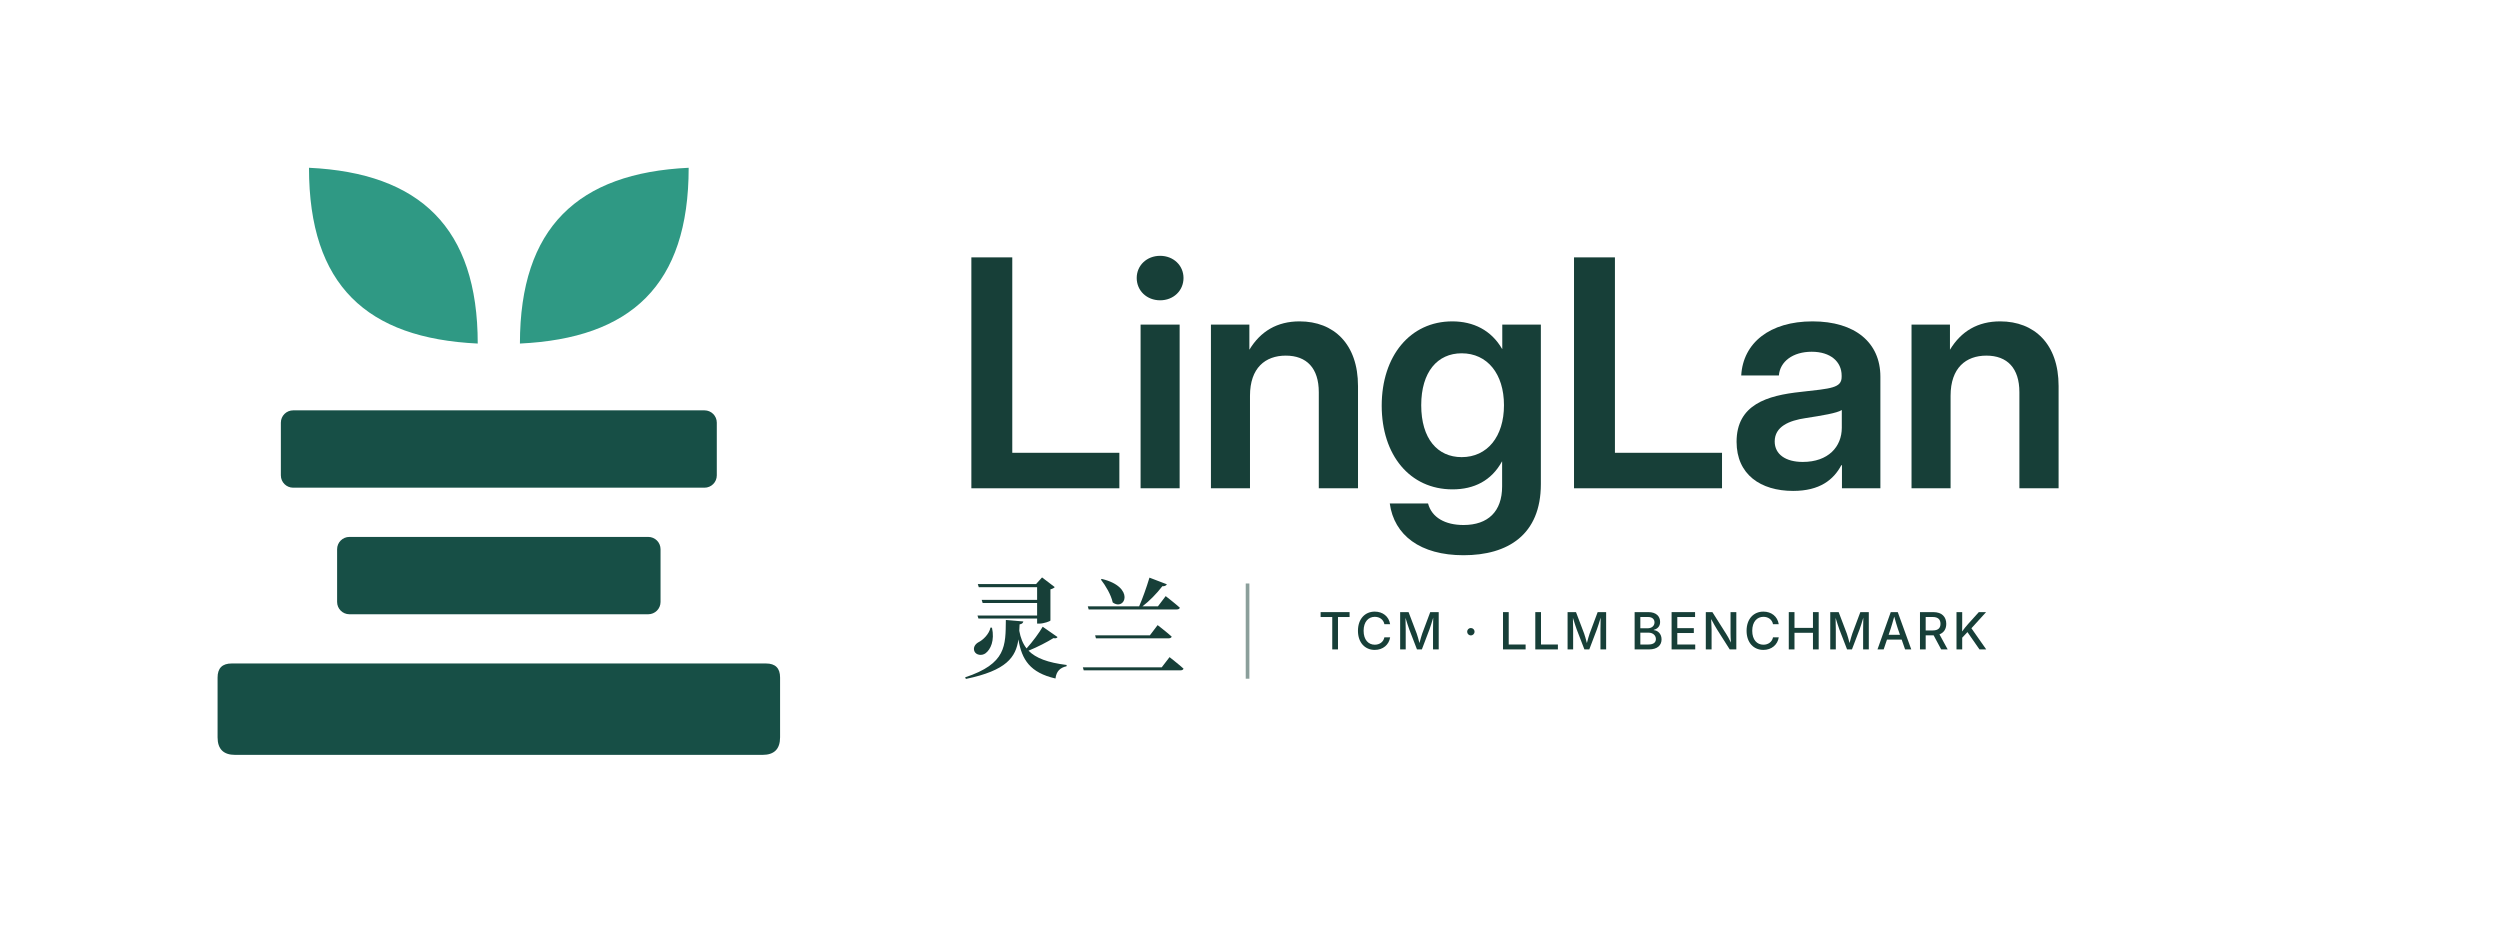
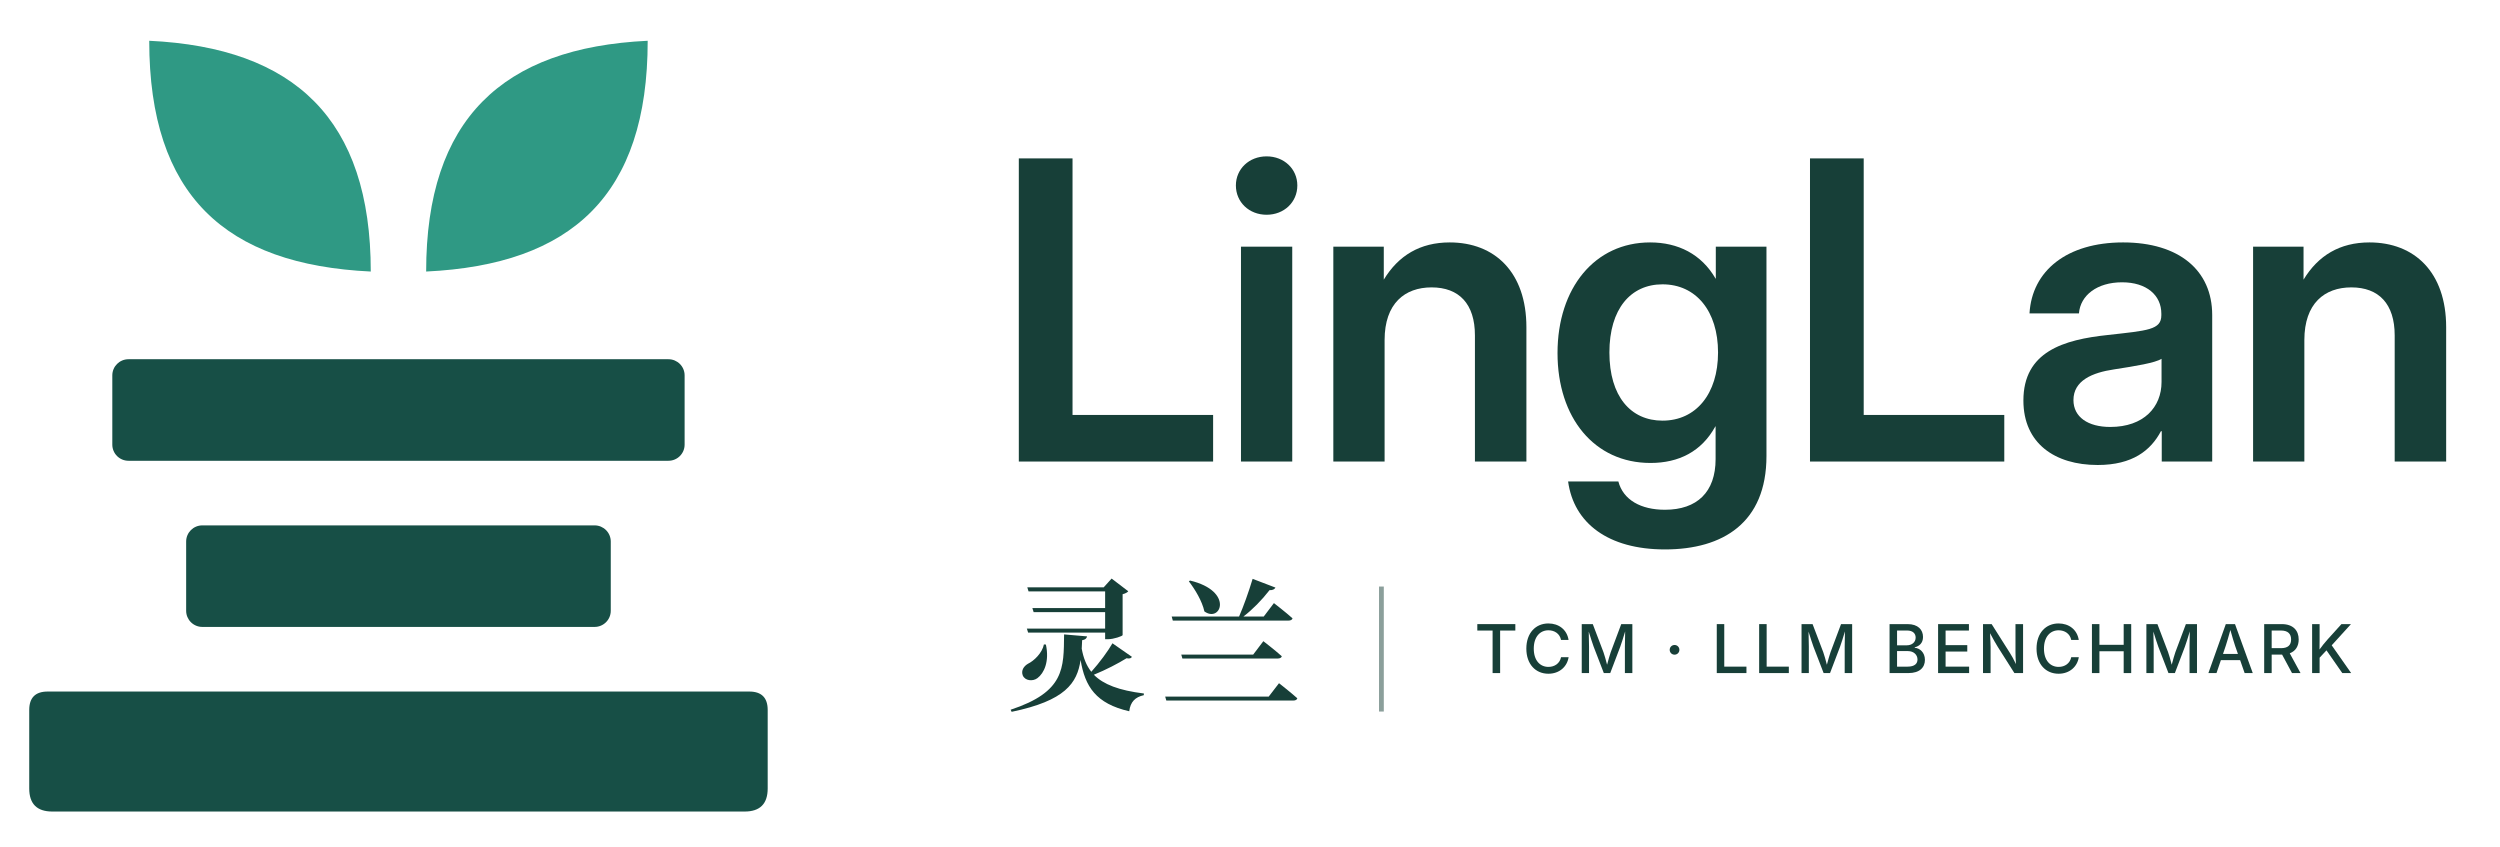
- <svg xmlns="http://www.w3.org/2000/svg" width="1024" height="384" viewBox="0 0 1024 384" role="img" aria-labelledby="title desc">
+ <svg xmlns="http://www.w3.org/2000/svg" width="780" height="264" viewBox="80 56 780 264" role="img" aria-labelledby="title desc">
  <g transform="translate(20 14) scale(.72)">
    <g id="linglan-symbol" aria-label="由叶形笔画与三横构成的兰字标记">
      <path id="leaf-left" d="M148 76 C211 79 244 110 244 176 C181 173 148 143 148 76 Z" fill="#2F9984" />
      <path id="leaf-right" d="M364 76 C301 79 268 110 268 176 C331 173 364 143 364 76 Z" fill="#2F9984" />
      <rect id="folio-upper" x="132" y="214" width="248" height="44" rx="7" fill="#174F46" />
      <rect id="folio-middle" x="164" y="286" width="184" height="44" rx="7" fill="#174F46" />
      <path id="folio-base" d="M104 358 H408 Q416 358 416 366 V400 Q416 410 406 410 H106 Q96 410 96 400 V366 Q96 358 104 358 Z" fill="#174F46" />
    </g>
  </g>
  <g id="wordmark-latin" aria-label="LingLan" fill="#173F38" transform="translate(390 200) scale(0.06347656 -0.06347656)">
    <path transform="translate(0 0)" d="M124 0H1079V229H388V1490H124Z" />
    <path transform="translate(1103.945 0)" d="M112 0H364V1056H112ZM238 1213C324 1213 389 1275 389 1357C389 1438 324 1500 238 1500C152 1500 87 1438 87 1357C87 1275 152 1213 238 1213Z" />
    <path transform="translate(1557.889 0)" d="M364 597C364 777 463 856 595 856C730 856 808 775 808 620V0H1061V660C1061 931 905 1077 684 1077C539 1077 432 1013 360 894V1056H112V0H364Z" />
    <path transform="translate(2708.834 0)" d="M591 -432C877 -432 1090 -300 1090 27V1056H841V899H840C770 1020 655 1077 518 1077C247 1077 63 854 63 533C63 215 244 -7 520 -7C659 -7 771 49 839 173H840V12C840 -150 749 -237 591 -237C473 -237 386 -189 362 -98H115C143 -303 312 -432 591 -432ZM579 201C423 201 318 320 318 536C318 751 423 871 579 871C744 871 852 739 852 536C852 333 744 201 579 201Z" />
    <path transform="translate(3888.778 0)" d="M124 0H1079V229H388V1490H124Z" />
    <path transform="translate(4992.723 0)" d="M434 -17C606 -17 695 55 745 149H749V0H997V720C997 940 834 1077 559 1077C283 1077 111 938 99 728H342C349 817 431 881 554 881C675 881 747 817 747 727V719C747 647 680 644 484 622C266 599 69 540 69 300C69 89 224 -17 434 -17ZM496 170C386 170 315 219 315 302C315 398 407 437 515 453C619 469 717 485 748 505V391C748 268 661 170 496 170Z" />
    <path transform="translate(6078.668 0)" d="M364 597C364 777 463 856 595 856C730 856 808 775 808 620V0H1061V660C1061 931 905 1077 684 1077C539 1077 432 1013 360 894V1056H112V0H364Z" />
  </g>
  <g id="wordmark-chinese" aria-label="灵兰" fill="#173F38" transform="translate(394 274) scale(0.044 -0.044)">
    <path transform="translate(0 0)" d="M280 384 266 385C254 324 195 268 153 248C122 230 103 199 116 165C132 127 187 121 220 146C267 181 306 264 280 384ZM700 643H184L193 614H700V497H145L154 469H700V422H721C761 422 823 444 824 451V741C844 746 858 754 864 762L746 852L690 790H148L157 761H700ZM890 297 752 393C722 340 659 254 602 191C567 235 546 289 534 355L537 415C559 418 569 428 572 442L409 456C406 217 415 49 30 -78L37 -93C417 -14 502 110 526 275C557 86 635 -35 871 -89C879 -22 914 12 974 25L975 37C798 59 688 101 620 170C706 205 792 250 852 287C875 282 885 288 890 297Z" />
    <path transform="translate(1090.909 0)" d="M842 110 769 15H35L43 -13H943C958 -13 969 -8 972 3C923 47 842 110 842 110ZM731 408 659 313H149L157 285H833C847 285 859 290 862 301C813 345 731 408 731 408ZM211 838 203 832C247 775 297 692 313 619C429 535 525 763 211 838ZM806 678 734 583H590C654 632 720 699 775 770C797 768 811 777 817 788L655 850C627 757 589 651 559 583H81L89 554H909C924 554 935 559 938 570C889 614 806 678 806 678Z" />
  </g>
  <path d="M511 239 V278" stroke="#173F38" stroke-width="1.5" opacity=".5" />
  <g id="descriptor" aria-label="TCM · LLM BENCHMARK" fill="#173F38" transform="translate(540 266) scale(0.01025391 -0.01025391)">
    <path transform="translate(0 0)" d="M90 1294H555V0H784V1294H1247V1490H90Z" />
    <path transform="translate(1468.657 0)" d="M784 -20C1113 -20 1353 188 1399 483H1169C1131 293 972 188 786 188C531 188 339 382 339 744C339 1104 530 1302 786 1302C972 1302 1131 1198 1169 1008H1398C1348 1324 1098 1510 784 1510C398 1510 113 1222 113 744C113 268 397 -20 784 -20Z" />
    <path transform="translate(3102.314 0)" d="M165 0H387V802C387 916 382 1107 378 1263C435 1079 494 892 528 802L837 0H1032L1337 802C1371 895 1433 1087 1486 1268C1483 1102 1478 912 1478 802V0H1705V1490H1367L1047 635C1018 553 971 387 936 254C902 390 855 555 826 635L501 1490H165Z" />
    <path transform="translate(5780.629 0)" d="M311 560C393 560 458 625 458 707C458 790 393 855 311 855C228 855 163 790 163 707C163 625 228 560 311 560Z" />
    <path transform="translate(7210.943 0)" d="M165 0H1068V196H393V1490H165Z" />
    <path transform="translate(8500.6 0)" d="M165 0H1068V196H393V1490H165Z" />
    <path transform="translate(9790.257 0)" d="M165 0H387V802C387 916 382 1107 378 1263C435 1079 494 892 528 802L837 0H1032L1337 802C1371 895 1433 1087 1486 1268C1483 1102 1478 912 1478 802V0H1705V1490H1367L1047 635C1018 553 971 387 936 254C902 390 855 555 826 635L501 1490H165Z" />
    <path transform="translate(12468.571 0)" d="M165 0H738C1084 0 1241 173 1241 402C1241 631 1080 761 931 769V784C1069 818 1183 913 1183 1099C1183 1319 1030 1490 714 1490H165ZM393 196V669H724C902 669 1015 554 1015 413C1015 289 929 196 715 196ZM393 845V1295H698C875 1295 959 1202 959 1080C959 937 843 845 692 845Z" />
    <path transform="translate(13945.229 0)" d="M165 0H1109V196H393V655H1053V850H393V1294H1103V1490H165Z" />
    <path transform="translate(15311.886 0)" d="M165 0H396V795C396 872 388 1026 379 1213C487 1013 544 910 617 793L1120 0H1384V1490H1153V642C1153 556 1157 417 1168 273C1102 416 1035 529 989 603L428 1490H165Z" />
    <path transform="translate(16992.543 0)" d="M784 -20C1113 -20 1353 188 1399 483H1169C1131 293 972 188 786 188C531 188 339 382 339 744C339 1104 530 1302 786 1302C972 1302 1131 1198 1169 1008H1398C1348 1324 1098 1510 784 1510C398 1510 113 1222 113 744C113 268 397 -20 784 -20Z" />
    <path transform="translate(18626.2 0)" d="M165 0H393V664H1131V0H1360V1490H1131V860H393V1490H165Z" />
    <path transform="translate(20282.857 0)" d="M165 0H387V802C387 916 382 1107 378 1263C435 1079 494 892 528 802L837 0H1032L1337 802C1371 895 1433 1087 1486 1268C1483 1102 1478 912 1478 802V0H1705V1490H1367L1047 635C1018 553 971 387 936 254C902 390 855 555 826 635L501 1490H165Z" />
    <path transform="translate(22283.514 0)" d="M51 0H298L431 393H1017L1154 0H1401L861 1490H581ZM496 583 579 829C616 943 662 1098 720 1311C779 1100 824 948 864 829L950 583Z" />
    <path transform="translate(23867.171 0)" d="M165 0H393V563H697C701 563 706 563 710 563L1012 0H1271L943 602C1124 670 1215 822 1215 1022C1215 1297 1044 1490 699 1490H165ZM393 758V1295H673C893 1295 984 1190 984 1022C984 855 893 758 675 758Z" />
    <path transform="translate(25325.829 0)" d="M165 0H393V468L602 692L1083 0H1353L761 845L1347 1490H1057L639 1027C544 920 466 824 390 717L393 1014V1490H165Z" />
  </g>
</svg>
